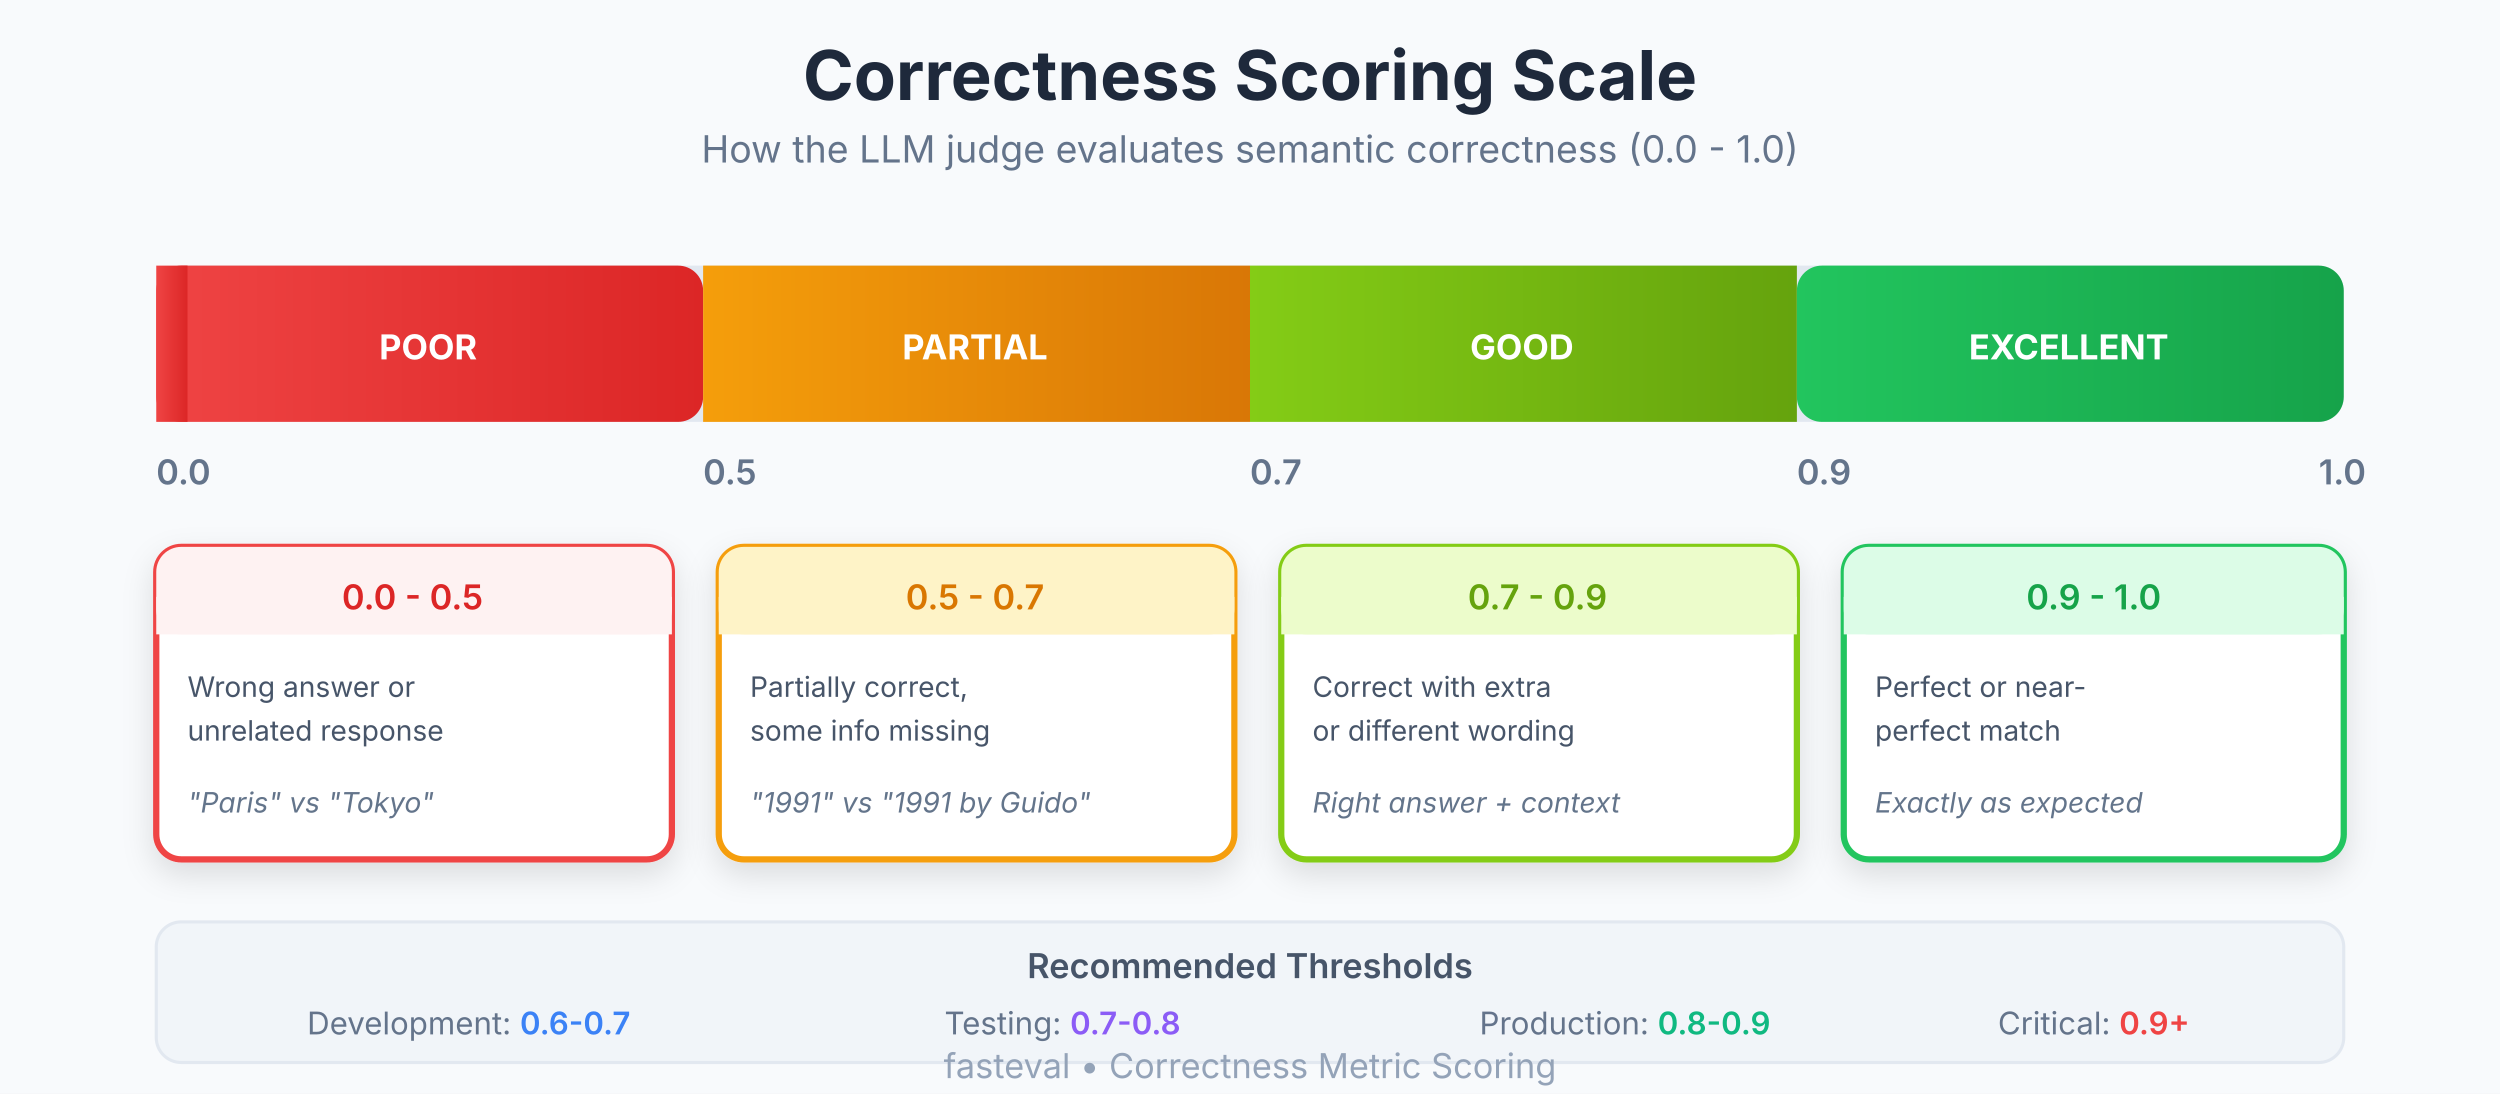
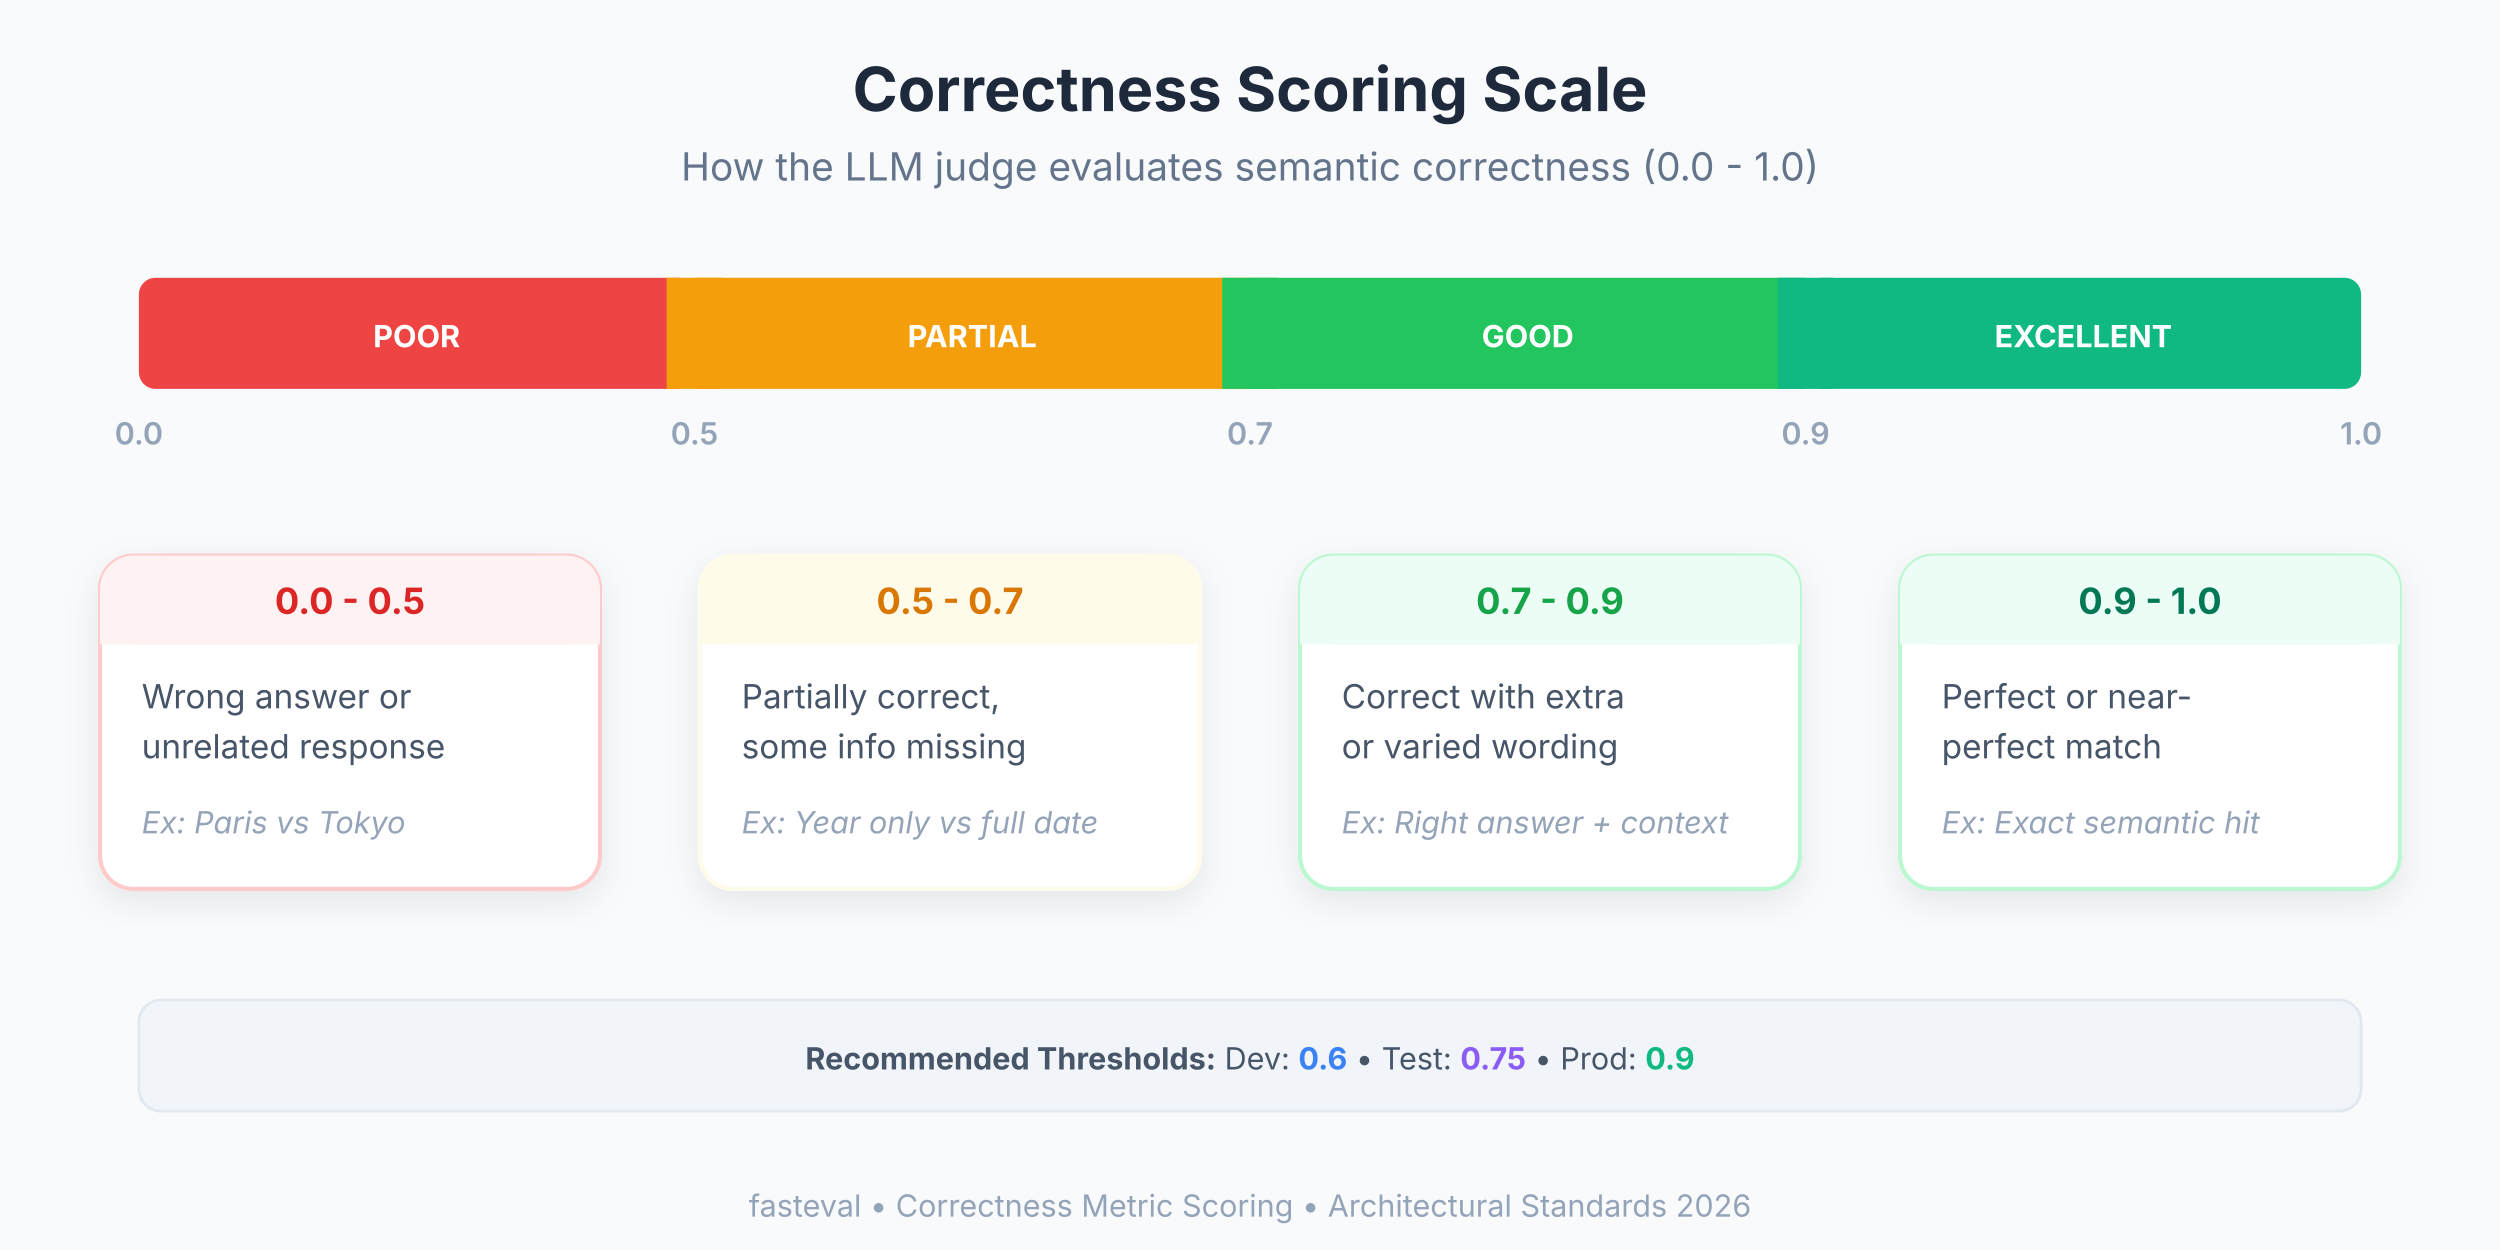
- <svg xmlns="http://www.w3.org/2000/svg" viewBox="0 0 800 350" font-family="system-ui, -apple-system, sans-serif">
+ <svg xmlns="http://www.w3.org/2000/svg" viewBox="0 0 900 450" font-family="Inter, system-ui, -apple-system, sans-serif">
  <defs>
-     <linearGradient id="cssExcellentGrad" x1="0%" y1="0%" x2="100%" y2="0%">
-       <stop offset="0%" style="stop-color:#22c55e" />
-       <stop offset="100%" style="stop-color:#16a34a" />
-     </linearGradient>
-     <linearGradient id="cssGoodGrad" x1="0%" y1="0%" x2="100%" y2="0%">
-       <stop offset="0%" style="stop-color:#84cc16" />
-       <stop offset="100%" style="stop-color:#65a30d" />
-     </linearGradient>
-     <linearGradient id="cssPartialGrad" x1="0%" y1="0%" x2="100%" y2="0%">
-       <stop offset="0%" style="stop-color:#f59e0b" />
-       <stop offset="100%" style="stop-color:#d97706" />
-     </linearGradient>
-     <linearGradient id="cssPoorGrad" x1="0%" y1="0%" x2="100%" y2="0%">
-       <stop offset="0%" style="stop-color:#ef4444" />
-       <stop offset="100%" style="stop-color:#dc2626" />
-     </linearGradient>
-     <filter id="cssShadow" x="-20%" y="-20%" width="140%" height="140%">
-       <feDropShadow dx="0" dy="4" stdDeviation="5" flood-opacity="0.12" />
+     <filter id="shadow" x="-10%" y="-10%" width="120%" height="120%">
+       <feDropShadow dx="0" dy="4" stdDeviation="6" flood-opacity="0.08" />
    </filter>
  </defs>
-   <rect width="800" height="350" fill="#f8fafc" />
-   <text x="400" y="32" text-anchor="middle" font-size="22" font-weight="700" fill="#1e293b">Correctness Scoring Scale</text>
-   <text x="400" y="52" text-anchor="middle" font-size="12" fill="#64748b">How the LLM judge evaluates semantic correctness (0.0 - 1.0)</text>
-   <g transform="translate(50, 85)">
-     <rect x="0" y="0" width="700" height="50" rx="8" fill="#e2e8f0" />
-     <rect x="0" y="0" width="175" height="50" rx="8" fill="url(#cssPoorGrad)" />
-     <rect x="175" y="0" width="175" height="50" fill="url(#cssPartialGrad)" />
-     <rect x="350" y="0" width="175" height="50" fill="url(#cssGoodGrad)" />
-     <rect x="525" y="0" width="175" height="50" rx="8" fill="url(#cssExcellentGrad)" />
-     <rect x="0" y="0" width="10" height="50" fill="url(#cssPoorGrad)" />
-     <text x="0" y="70" font-size="11" font-weight="600" fill="#64748b">0.0</text>
-     <text x="175" y="70" font-size="11" font-weight="600" fill="#64748b">0.5</text>
-     <text x="350" y="70" font-size="11" font-weight="600" fill="#64748b">0.7</text>
-     <text x="525" y="70" font-size="11" font-weight="600" fill="#64748b">0.9</text>
-     <text x="692" y="70" font-size="11" font-weight="600" fill="#64748b">1.0</text>
-     <text x="87" y="30" text-anchor="middle" font-size="11" font-weight="700" fill="white">POOR</text>
-     <text x="262" y="30" text-anchor="middle" font-size="11" font-weight="700" fill="white">PARTIAL</text>
-     <text x="437" y="30" text-anchor="middle" font-size="11" font-weight="700" fill="white">GOOD</text>
-     <text x="612" y="30" text-anchor="middle" font-size="11" font-weight="700" fill="white">EXCELLENT</text>
-   </g>
-   <g transform="translate(50, 175)">
-     <g filter="url(#cssShadow)">
-       <rect x="0" y="0" width="165" height="100" rx="8" fill="white" stroke="#ef4444" stroke-width="2" />
-       <rect x="0" y="0" width="165" height="28" rx="8" fill="#fef2f2" />
-       <rect x="0" y="16" width="165" height="12" fill="#fef2f2" />
-       <text x="82" y="20" text-anchor="middle" font-size="11" font-weight="600" fill="#dc2626">0.0 - 0.5</text>
-       <text x="10" y="48" font-size="9" fill="#475569">Wrong answer or</text>
-       <text x="10" y="62" font-size="9" fill="#475569">unrelated response</text>
-       <text x="10" y="85" font-size="9" fill="#64748b" font-style="italic">"Paris" vs "Tokyo"</text>
+   <rect width="900" height="450" fill="#f8fafc" />
+   <text x="450" y="40" text-anchor="middle" font-size="22" font-weight="700" fill="#1e293b">Correctness Scoring Scale</text>
+   <text x="450" y="65" text-anchor="middle" font-size="14" fill="#64748b">How the LLM judge evaluates semantic correctness (0.0 - 1.0)</text>
+   <g transform="translate(50, 100)">
+     <rect width="200" height="40" rx="6" fill="#ef4444" />
+     <rect x="200" width="200" height="40" fill="#f59e0b" />
+     <rect x="400" width="200" height="40" fill="#22c55e" />
+     <rect x="600" width="200" height="40" rx="6" fill="#10b981" />
+     <rect x="190" width="20" height="40" fill="#f59e0b" />
+     <rect x="390" width="20" height="40" fill="#22c55e" />
+     <rect x="590" width="20" height="40" fill="#10b981" />
+     <g font-size="11" font-weight="700" fill="white" text-anchor="middle">
+       <text x="100" y="25">POOR</text>
+       <text x="300" y="25">PARTIAL</text>
+       <text x="500" y="25">GOOD</text>
+       <text x="700" y="25">EXCELLENT</text>
    </g>
-     <g filter="url(#cssShadow)">
-       <rect x="180" y="0" width="165" height="100" rx="8" fill="white" stroke="#f59e0b" stroke-width="2" />
-       <rect x="180" y="0" width="165" height="28" rx="8" fill="#fef3c7" />
-       <rect x="180" y="16" width="165" height="12" fill="#fef3c7" />
-       <text x="262" y="20" text-anchor="middle" font-size="11" font-weight="600" fill="#d97706">0.5 - 0.7</text>
-       <text x="190" y="48" font-size="9" fill="#475569">Partially correct,</text>
-       <text x="190" y="62" font-size="9" fill="#475569">some info missing</text>
-       <text x="190" y="85" font-size="9" fill="#64748b" font-style="italic">"1991" vs "1991 by Guido"</text>
-     </g>
-     <g filter="url(#cssShadow)">
-       <rect x="360" y="0" width="165" height="100" rx="8" fill="white" stroke="#84cc16" stroke-width="2" />
-       <rect x="360" y="0" width="165" height="28" rx="8" fill="#ecfccb" />
-       <rect x="360" y="16" width="165" height="12" fill="#ecfccb" />
-       <text x="442" y="20" text-anchor="middle" font-size="11" font-weight="600" fill="#65a30d">0.7 - 0.9</text>
-       <text x="370" y="48" font-size="9" fill="#475569">Correct with extra</text>
-       <text x="370" y="62" font-size="9" fill="#475569">or different wording</text>
-       <text x="370" y="85" font-size="9" fill="#64748b" font-style="italic">Right answer + context</text>
-     </g>
-     <g filter="url(#cssShadow)">
-       <rect x="540" y="0" width="160" height="100" rx="8" fill="white" stroke="#22c55e" stroke-width="2" />
-       <rect x="540" y="0" width="160" height="28" rx="8" fill="#dcfce7" />
-       <rect x="540" y="16" width="160" height="12" fill="#dcfce7" />
-       <text x="620" y="20" text-anchor="middle" font-size="11" font-weight="600" fill="#16a34a">0.9 - 1.0</text>
-       <text x="550" y="48" font-size="9" fill="#475569">Perfect or near-</text>
-       <text x="550" y="62" font-size="9" fill="#475569">perfect match</text>
-       <text x="550" y="85" font-size="9" fill="#64748b" font-style="italic">Exactly as expected</text>
+     <g font-size="11" font-weight="600" fill="#94a3b8" text-anchor="middle">
+       <text x="0" y="60">0.0</text>
+       <text x="200" y="60">0.5</text>
+       <text x="400" y="60">0.7</text>
+       <text x="600" y="60">0.9</text>
+       <text x="800" y="60">1.0</text>
    </g>
  </g>
-   <g transform="translate(50, 295)">
-     <rect x="0" y="0" width="700" height="45" rx="8" fill="#f1f5f9" stroke="#e2e8f0" />
-     <text x="350" y="18" text-anchor="middle" font-size="11" font-weight="600" fill="#475569">Recommended Thresholds</text>
-     <text x="100" y="36" text-anchor="middle" font-size="10" fill="#64748b">Development: <tspan fill="#3b82f6" font-weight="600">0.6-0.7</tspan>
-     </text>
-     <text x="290" y="36" text-anchor="middle" font-size="10" fill="#64748b">Testing: <tspan fill="#8b5cf6" font-weight="600">0.7-0.8</tspan>
-     </text>
-     <text x="470" y="36" text-anchor="middle" font-size="10" fill="#64748b">Production: <tspan fill="#10b981" font-weight="600">0.8-0.9</tspan>
-     </text>
-     <text x="620" y="36" text-anchor="middle" font-size="10" fill="#64748b">Critical: <tspan fill="#ef4444" font-weight="600">0.9+</tspan>
+   <g transform="translate(36, 200)">
+     <g filter="url(#shadow)">
+       <rect width="180" height="120" rx="12" fill="white" stroke="#fecaca" stroke-width="1.5" />
+       <rect width="180" height="32" rx="12" fill="#fef2f2" />
+       <rect y="20" width="180" height="12" fill="#fef2f2" />
+       <text x="90" y="21" text-anchor="middle" font-size="13" font-weight="700" fill="#dc2626">0.0 - 0.5</text>
+       <text x="15" y="55" font-size="12" fill="#475569">Wrong answer or</text>
+       <text x="15" y="73" font-size="12" fill="#475569">unrelated response</text>
+       <text x="15" y="100" font-size="11" font-style="italic" fill="#94a3b8">Ex: Paris vs Tokyo</text>
+     </g>
+     <g transform="translate(216, 0)" filter="url(#shadow)">
+       <rect width="180" height="120" rx="12" fill="white" stroke="#fffbeb" stroke-width="1.5" />
+       <rect width="180" height="32" rx="12" fill="#fffbeb" />
+       <rect y="20" width="180" height="12" fill="#fffbeb" />
+       <text x="90" y="21" text-anchor="middle" font-size="13" font-weight="700" fill="#d97706">0.5 - 0.7</text>
+       <text x="15" y="55" font-size="12" fill="#475569">Partially correct,</text>
+       <text x="15" y="73" font-size="12" fill="#475569">some info missing</text>
+       <text x="15" y="100" font-size="11" font-style="italic" fill="#94a3b8">Ex: Year only vs full date</text>
+     </g>
+     <g transform="translate(432, 0)" filter="url(#shadow)">
+       <rect width="180" height="120" rx="12" fill="white" stroke="#bbf7d0" stroke-width="1.5" />
+       <rect width="180" height="32" rx="12" fill="#ecfdf5" />
+       <rect y="20" width="180" height="12" fill="#ecfdf5" />
+       <text x="90" y="21" text-anchor="middle" font-size="13" font-weight="700" fill="#16a34a">0.7 - 0.9</text>
+       <text x="15" y="55" font-size="12" fill="#475569">Correct with extra</text>
+       <text x="15" y="73" font-size="12" fill="#475569">or varied wording</text>
+       <text x="15" y="100" font-size="11" font-style="italic" fill="#94a3b8">Ex: Right answer + context</text>
+     </g>
+     <g transform="translate(648, 0)" filter="url(#shadow)">
+       <rect width="180" height="120" rx="12" fill="white" stroke="#bbf7d0" stroke-width="1.5" />
+       <rect width="180" height="32" rx="12" fill="#ecfdf5" />
+       <rect y="20" width="180" height="12" fill="#ecfdf5" />
+       <text x="90" y="21" text-anchor="middle" font-size="13" font-weight="700" fill="#047857">0.9 - 1.0</text>
+       <text x="15" y="55" font-size="12" fill="#475569">Perfect or near-</text>
+       <text x="15" y="73" font-size="12" fill="#475569">perfect match</text>
+       <text x="15" y="100" font-size="11" font-style="italic" fill="#94a3b8">Ex: Exact semantic hit</text>
+     </g>
+   </g>
+   <g transform="translate(50, 360)">
+     <rect width="800" height="40" rx="8" fill="#f1f5f9" stroke="#e2e8f0" stroke-width="1" />
+     <text x="400" y="25" text-anchor="middle" font-size="11" fill="#475569">
+       <tspan font-weight="700">Recommended Thresholds:</tspan> 
+       Dev: <tspan fill="#3b82f6" font-weight="700">0.6</tspan> • 
+       Test: <tspan fill="#8b5cf6" font-weight="700">0.75</tspan> • 
+       Prod: <tspan fill="#10b981" font-weight="700">0.9</tspan>
    </text>
  </g>
-   <text x="400" y="345" text-anchor="middle" font-size="11" fill="#94a3b8">fasteval • Correctness Metric Scoring</text>
+   <text x="450" y="438" text-anchor="middle" font-size="11" fill="#94a3b8">fasteval • Correctness Metric Scoring • Architectural Standards 2026</text>
</svg>
